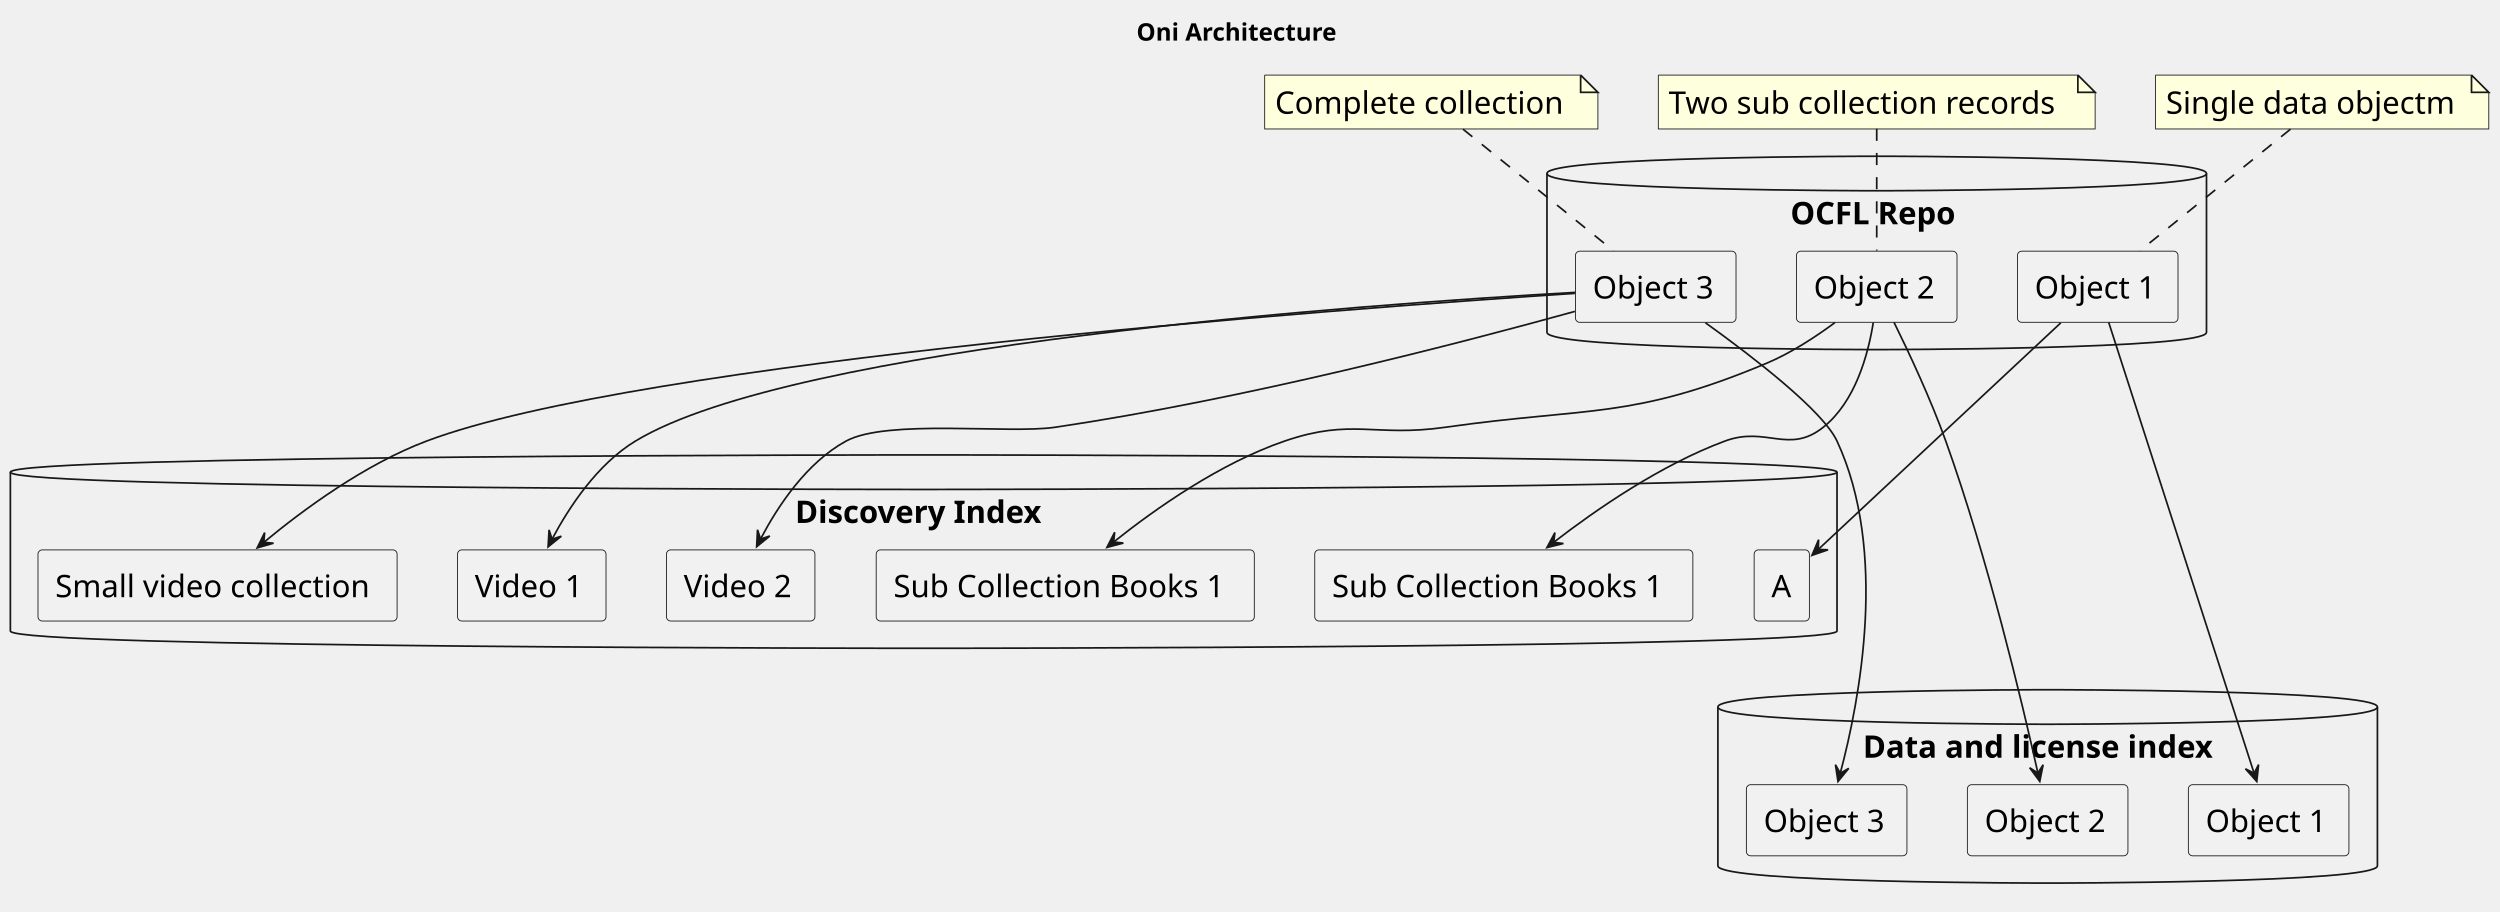
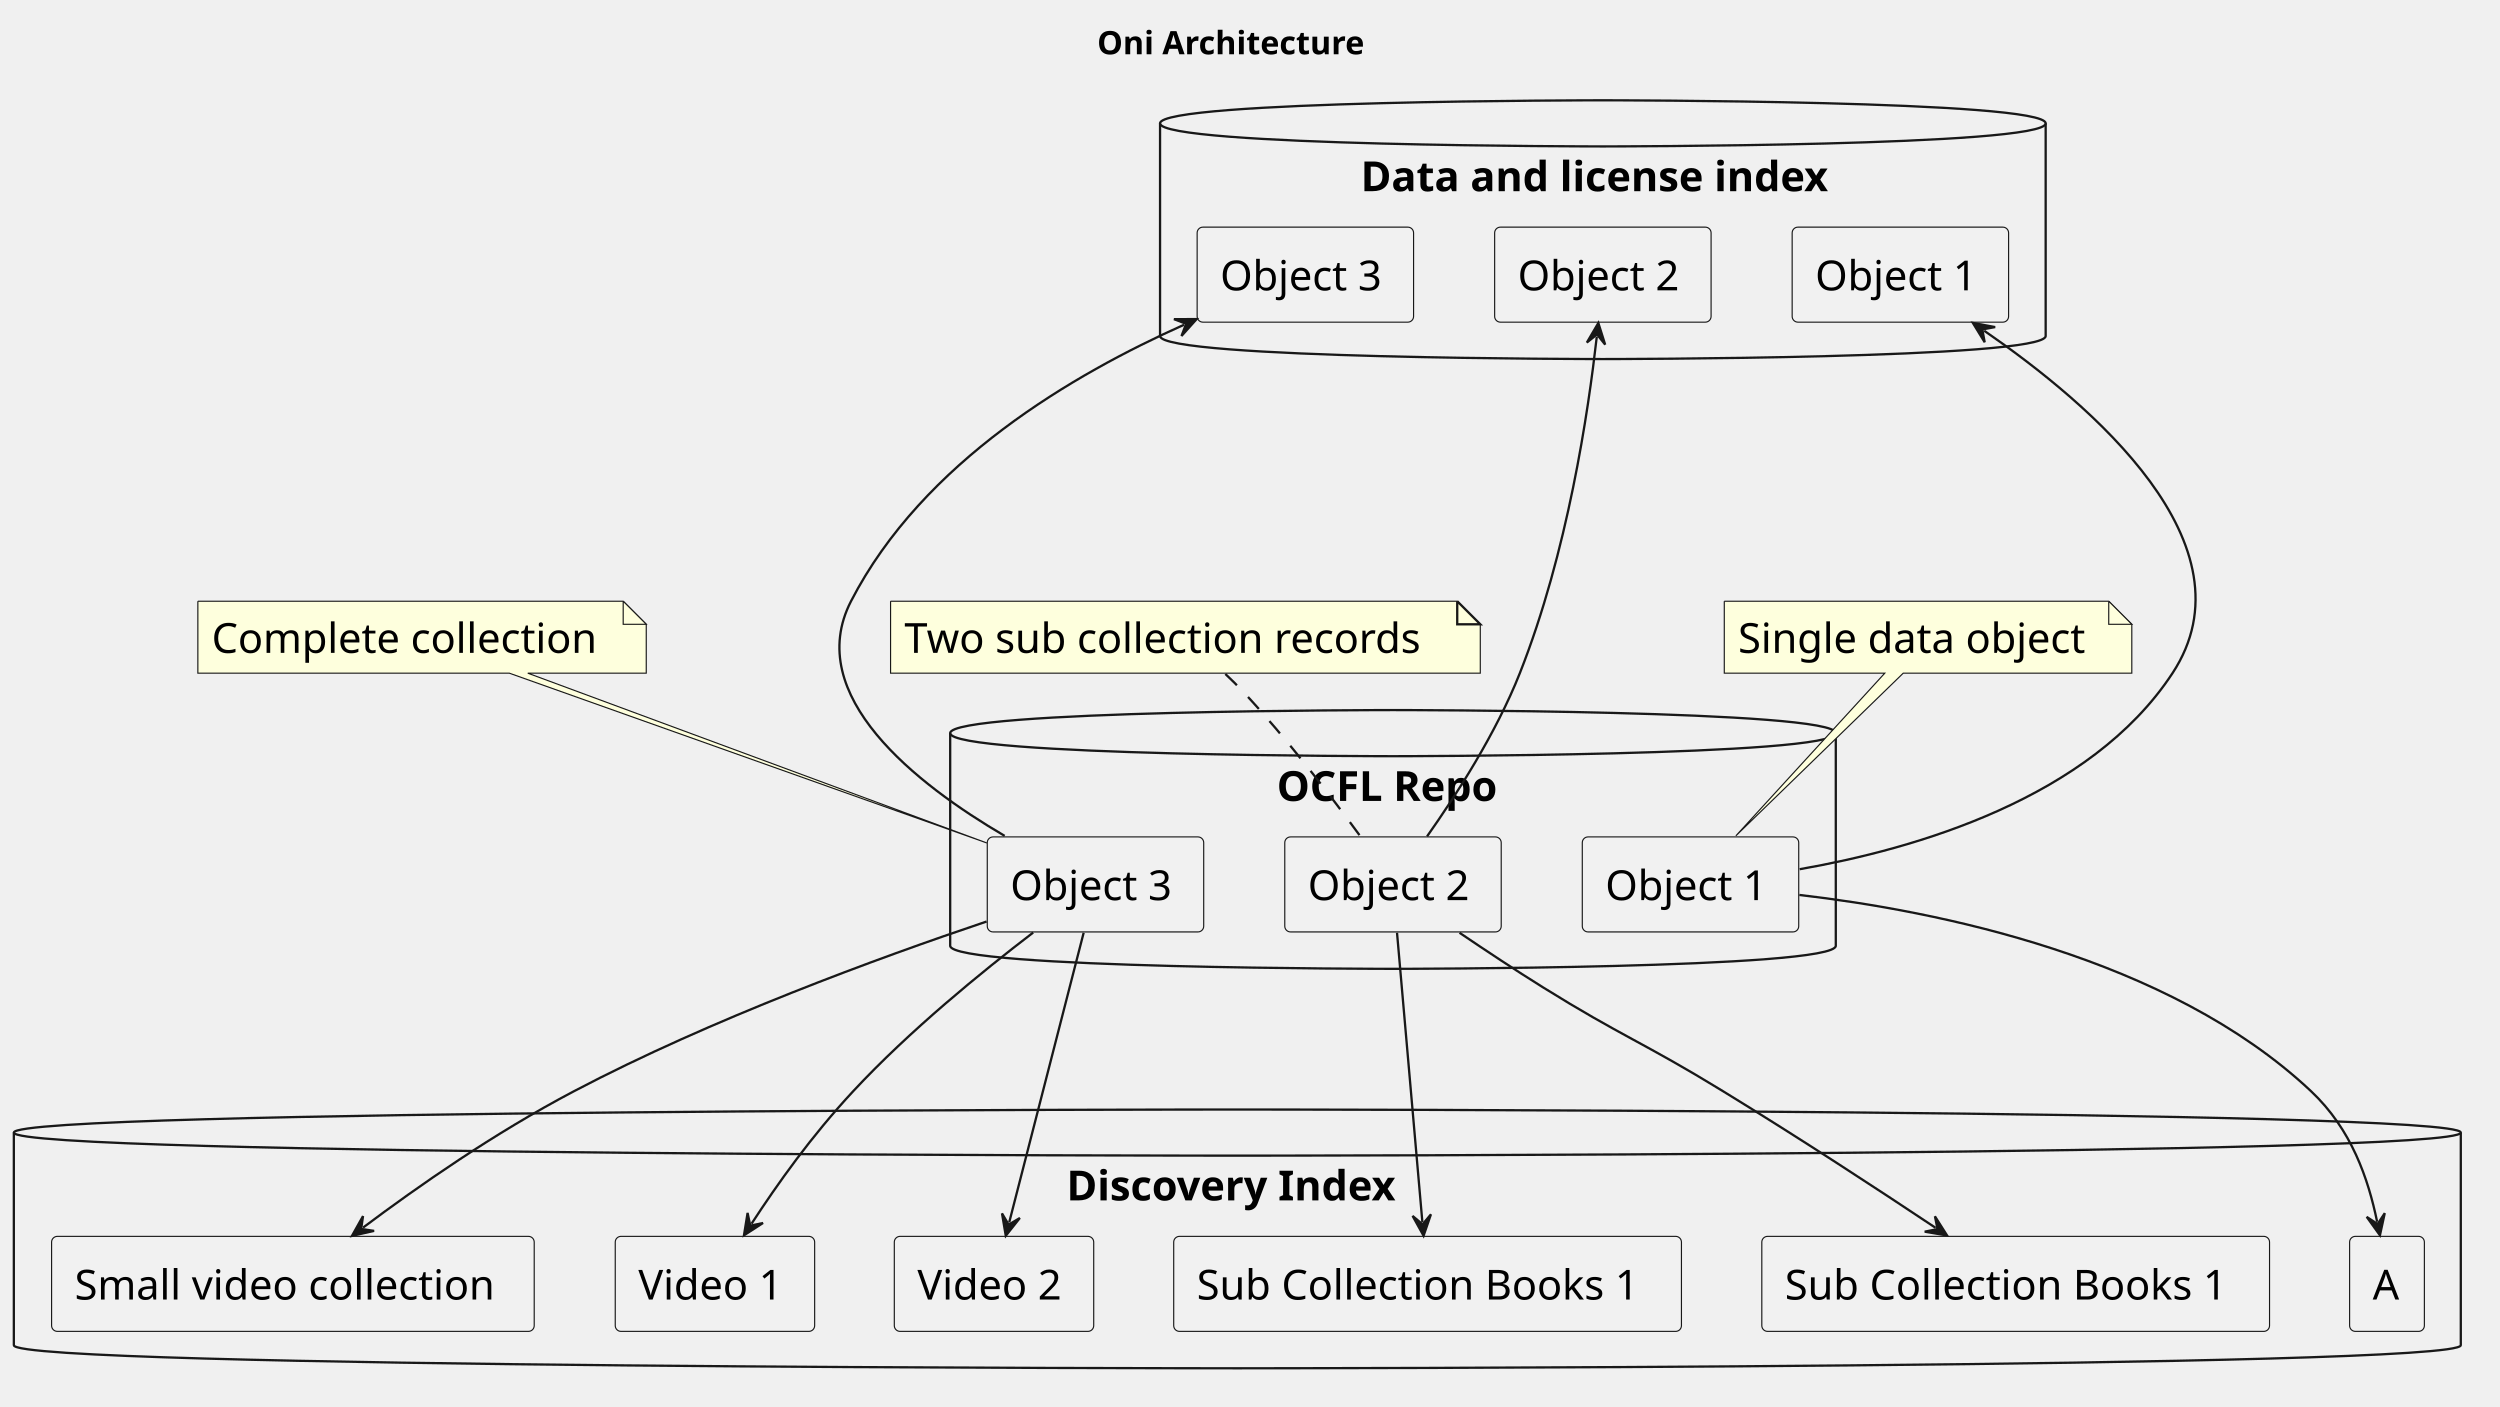
- <svg xmlns="http://www.w3.org/2000/svg" contentStyleType="text/css" height="528px" preserveAspectRatio="none" style="width:1448px;height:528px;background:#FFFFFF;" version="1.1" viewBox="0 0 1448 528" width="1448px" zoomAndPan="magnify">
+ <svg xmlns="http://www.w3.org/2000/svg" contentStyleType="text/css" data-diagram-type="CLASS" height="610px" preserveAspectRatio="none" style="width:1084px;height:610px;background:#FFFFFF;" version="1.1" viewBox="0 0 1084 610" width="1084px" zoomAndPan="magnify">
  <defs />
  <g>
-     <text fill="#000000" font-family="sans-serif" font-size="14" font-weight="bold" lengthAdjust="spacing" textLength="118" x="658.25" y="23.535">Oni Architecture</text>
+     <text fill="#000000" font-family="sans-serif" font-size="14" font-weight="bold" lengthAdjust="spacing" textLength="118.522" x="475.739" y="23.535">Oni Architecture</text>
    <g id="cluster_Discovery Index">
-       <path d="M6,273.488 C6,263.488 535,263.488 535,263.488 C535,263.488 1064,263.488 1064,273.488 L1064,365.488 C1064,375.488 535,375.488 535,375.488 C535,375.488 6,375.488 6,365.488 L6,273.488 " fill="none" style="stroke:#181818;stroke-width:1.0;" />
-       <path d="M6,273.488 C6,283.488 535,283.488 535,283.488 C535,283.488 1064,283.488 1064,273.488 " fill="none" style="stroke:#181818;stroke-width:1.0;" />
-       <text fill="#000000" font-family="sans-serif" font-size="18" font-weight="bold" lengthAdjust="spacing" textLength="149" x="460.5" y="302.891">Discovery Index</text>
+       <path d="M6,491.088 C6,481.088 536.5,481.088 536.5,481.088 C536.5,481.088 1067,481.088 1067,491.088 L1067,583.288 C1067,593.288 536.5,593.288 536.5,593.288 C536.5,593.288 6,593.288 6,583.288 L6,491.088 " fill="#FFFFFF" fill-opacity="0" style="stroke:#181818;stroke-width:1;" />
+       <path d="M6,491.088 C6,501.088 536.5,501.088 536.5,501.088 C536.5,501.088 1067,501.088 1067,491.088 " fill="#FFFFFF" fill-opacity="0" style="stroke:#181818;stroke-width:1;" />
+       <text fill="#000000" font-family="sans-serif" font-size="18" font-weight="bold" lengthAdjust="spacing" textLength="148.113" x="462.443" y="520.491">Discovery Index</text>
    </g>
    <g id="cluster_Data and license index">
-       <path d="M995,409.488 C995,399.488 1186,399.488 1186,399.488 C1186,399.488 1377,399.488 1377,409.488 L1377,501.488 C1377,511.488 1186,511.488 1186,511.488 C1186,511.488 995,511.488 995,501.488 L995,409.488 " fill="none" style="stroke:#181818;stroke-width:1.0;" />
-       <path d="M995,409.488 C995,419.488 1186,419.488 1186,419.488 C1186,419.488 1377,419.488 1377,409.488 " fill="none" style="stroke:#181818;stroke-width:1.0;" />
-       <text fill="#000000" font-family="sans-serif" font-size="18" font-weight="bold" lengthAdjust="spacing" textLength="214" x="1079" y="438.891">Data and license index</text>
+       <path d="M503,53.488 C503,43.488 695,43.488 695,43.488 C695,43.488 887,43.488 887,53.488 L887,145.688 C887,155.688 695,155.688 695,155.688 C695,155.688 503,155.688 503,145.688 L503,53.488 " fill="#FFFFFF" fill-opacity="0" style="stroke:#181818;stroke-width:1;" />
+       <path d="M503,53.488 C503,63.488 695,63.488 695,63.488 C695,63.488 887,63.488 887,53.488 " fill="#FFFFFF" fill-opacity="0" style="stroke:#181818;stroke-width:1;" />
+       <text fill="#000000" font-family="sans-serif" font-size="18" font-weight="bold" lengthAdjust="spacing" textLength="210.023" x="589.988" y="82.891">Data and license index</text>
    </g>
    <g id="cluster_repo">
-       <path d="M896,100.488 C896,90.488 1087,90.488 1087,90.488 C1087,90.488 1278,90.488 1278,100.488 L1278,192.488 C1278,202.488 1087,202.488 1087,202.488 C1087,202.488 896,202.488 896,192.488 L896,100.488 " fill="none" style="stroke:#181818;stroke-width:1.0;" />
-       <path d="M896,100.488 C896,110.488 1087,110.488 1087,110.488 C1087,110.488 1278,110.488 1278,100.488 " fill="none" style="stroke:#181818;stroke-width:1.0;" />
-       <text fill="#000000" font-family="sans-serif" font-size="18" font-weight="bold" lengthAdjust="spacing" textLength="100" x="1037" y="129.891">OCFL Repo</text>
+       <path d="M412,317.888 C412,307.888 604,307.888 604,307.888 C604,307.888 796,307.888 796,317.888 L796,410.088 C796,420.088 604,420.088 604,420.088 C604,420.088 412,420.088 412,410.088 L412,317.888 " fill="#FFFFFF" fill-opacity="0" style="stroke:#181818;stroke-width:1;" />
+       <path d="M412,317.888 C412,327.888 604,327.888 604,327.888 C604,327.888 796,327.888 796,317.888 " fill="#FFFFFF" fill-opacity="0" style="stroke:#181818;stroke-width:1;" />
+       <text fill="#000000" font-family="sans-serif" font-size="18" font-weight="bold" lengthAdjust="spacing" textLength="100.767" x="553.617" y="347.291">OCFL Repo</text>
    </g>
    <g id="elem_A">
-       <rect fill="#F1F1F1" height="41.199" rx="2.5" ry="2.5" style="stroke:#181818;stroke-width:0.5;" width="32" x="1016" y="318.488" />
-       <text fill="#000000" font-family="sans-serif" font-size="18" lengthAdjust="spacing" textLength="12" x="1026" y="345.891">A</text>
+       <rect fill="#F1F1F1" height="41.199" rx="2.5" ry="2.5" style="stroke:#181818;stroke-width:0.5;" width="32.419" x="1018.79" y="536.088" />
+       <text fill="#000000" font-family="sans-serif" font-size="18" lengthAdjust="spacing" textLength="12.419" x="1028.79" y="563.491">A</text>
    </g>
    <g id="elem_B">
-       <rect fill="#F1F1F1" height="41.199" rx="2.5" ry="2.5" style="stroke:#181818;stroke-width:0.5;" width="219" x="507.5" y="318.488" />
-       <text fill="#000000" font-family="sans-serif" font-size="18" lengthAdjust="spacing" textLength="199" x="517.5" y="345.891">Sub Collection Books 1</text>
+       <rect fill="#F1F1F1" height="41.199" rx="2.5" ry="2.5" style="stroke:#181818;stroke-width:0.5;" width="220.153" x="763.92" y="536.088" />
+       <text fill="#000000" font-family="sans-serif" font-size="18" lengthAdjust="spacing" textLength="200.153" x="773.92" y="563.491">Sub Collection Books 1</text>
    </g>
    <g id="elem_C">
-       <rect fill="#F1F1F1" height="41.199" rx="2.5" ry="2.5" style="stroke:#181818;stroke-width:0.5;" width="219" x="761.5" y="318.488" />
-       <text fill="#000000" font-family="sans-serif" font-size="18" lengthAdjust="spacing" textLength="199" x="771.5" y="345.891">Sub Collection Books 1</text>
+       <rect fill="#F1F1F1" height="41.199" rx="2.5" ry="2.5" style="stroke:#181818;stroke-width:0.5;" width="220.153" x="508.92" y="536.088" />
+       <text fill="#000000" font-family="sans-serif" font-size="18" lengthAdjust="spacing" textLength="200.153" x="518.92" y="563.491">Sub Collection Books 1</text>
    </g>
    <g id="elem_D">
-       <rect fill="#F1F1F1" height="41.199" rx="2.5" ry="2.5" style="stroke:#181818;stroke-width:0.5;" width="208" x="22" y="318.488" />
-       <text fill="#000000" font-family="sans-serif" font-size="18" lengthAdjust="spacing" textLength="188" x="32" y="345.891">Small video collection</text>
+       <rect fill="#F1F1F1" height="41.199" rx="2.5" ry="2.5" style="stroke:#181818;stroke-width:0.5;" width="209.264" x="22.37" y="536.088" />
+       <text fill="#000000" font-family="sans-serif" font-size="18" lengthAdjust="spacing" textLength="189.264" x="32.37" y="563.491">Small video collection</text>
    </g>
    <g id="elem_E">
-       <rect fill="#F1F1F1" height="41.199" rx="2.5" ry="2.5" style="stroke:#181818;stroke-width:0.5;" width="86" x="265" y="318.488" />
-       <text fill="#000000" font-family="sans-serif" font-size="18" lengthAdjust="spacing" textLength="66" x="275" y="345.891">Video 1</text>
+       <rect fill="#F1F1F1" height="41.199" rx="2.5" ry="2.5" style="stroke:#181818;stroke-width:0.5;" width="86.463" x="266.77" y="536.088" />
+       <text fill="#000000" font-family="sans-serif" font-size="18" lengthAdjust="spacing" textLength="66.463" x="276.77" y="563.491">Video 1</text>
    </g>
    <g id="elem_F">
-       <rect fill="#F1F1F1" height="41.199" rx="2.5" ry="2.5" style="stroke:#181818;stroke-width:0.5;" width="86" x="386" y="318.488" />
-       <text fill="#000000" font-family="sans-serif" font-size="18" lengthAdjust="spacing" textLength="66" x="396" y="345.891">Video 2</text>
+       <rect fill="#F1F1F1" height="41.199" rx="2.5" ry="2.5" style="stroke:#181818;stroke-width:0.5;" width="86.463" x="387.77" y="536.088" />
+       <text fill="#000000" font-family="sans-serif" font-size="18" lengthAdjust="spacing" textLength="66.463" x="397.77" y="563.491">Video 2</text>
    </g>
    <g id="elem_o1">
-       <rect fill="#F1F1F1" height="41.199" rx="2.5" ry="2.5" style="stroke:#181818;stroke-width:0.5;" width="93" x="1267.5" y="454.488" />
-       <text fill="#000000" font-family="sans-serif" font-size="18" lengthAdjust="spacing" textLength="73" x="1277.5" y="481.891">Object 1</text>
+       <rect fill="#F1F1F1" height="41.199" rx="2.5" ry="2.5" style="stroke:#181818;stroke-width:0.5;" width="93.846" x="777.08" y="98.488" />
+       <text fill="#000000" font-family="sans-serif" font-size="18" lengthAdjust="spacing" textLength="73.846" x="787.08" y="125.891">Object 1</text>
    </g>
    <g id="elem_o2">
-       <rect fill="#F1F1F1" height="41.199" rx="2.5" ry="2.5" style="stroke:#181818;stroke-width:0.5;" width="93" x="1139.5" y="454.488" />
-       <text fill="#000000" font-family="sans-serif" font-size="18" lengthAdjust="spacing" textLength="73" x="1149.5" y="481.891">Object 2</text>
+       <rect fill="#F1F1F1" height="41.199" rx="2.5" ry="2.5" style="stroke:#181818;stroke-width:0.5;" width="93.846" x="648.08" y="98.488" />
+       <text fill="#000000" font-family="sans-serif" font-size="18" lengthAdjust="spacing" textLength="73.846" x="658.08" y="125.891">Object 2</text>
    </g>
    <g id="elem_o3">
-       <rect fill="#F1F1F1" height="41.199" rx="2.5" ry="2.5" style="stroke:#181818;stroke-width:0.5;" width="93" x="1011.5" y="454.488" />
-       <text fill="#000000" font-family="sans-serif" font-size="18" lengthAdjust="spacing" textLength="73" x="1021.5" y="481.891">Object 3</text>
+       <rect fill="#F1F1F1" height="41.199" rx="2.5" ry="2.5" style="stroke:#181818;stroke-width:0.5;" width="93.846" x="519.08" y="98.488" />
+       <text fill="#000000" font-family="sans-serif" font-size="18" lengthAdjust="spacing" textLength="73.846" x="529.08" y="125.891">Object 3</text>
    </g>
    <g id="elem_ro1">
-       <rect fill="#F1F1F1" height="41.199" rx="2.5" ry="2.5" style="stroke:#181818;stroke-width:0.5;" width="93" x="1168.5" y="145.488" />
-       <text fill="#000000" font-family="sans-serif" font-size="18" lengthAdjust="spacing" textLength="73" x="1178.5" y="172.891">Object 1</text>
+       <rect fill="#F1F1F1" height="41.199" rx="2.5" ry="2.5" style="stroke:#181818;stroke-width:0.5;" width="93.846" x="686.08" y="362.888" />
+       <text fill="#000000" font-family="sans-serif" font-size="18" lengthAdjust="spacing" textLength="73.846" x="696.08" y="390.291">Object 1</text>
    </g>
    <g id="elem_ro2">
-       <rect fill="#F1F1F1" height="41.199" rx="2.5" ry="2.5" style="stroke:#181818;stroke-width:0.5;" width="93" x="1040.5" y="145.488" />
-       <text fill="#000000" font-family="sans-serif" font-size="18" lengthAdjust="spacing" textLength="73" x="1050.5" y="172.891">Object 2</text>
+       <rect fill="#F1F1F1" height="41.199" rx="2.5" ry="2.5" style="stroke:#181818;stroke-width:0.5;" width="93.846" x="557.08" y="362.888" />
+       <text fill="#000000" font-family="sans-serif" font-size="18" lengthAdjust="spacing" textLength="73.846" x="567.08" y="390.291">Object 2</text>
    </g>
    <g id="elem_ro3">
-       <rect fill="#F1F1F1" height="41.199" rx="2.5" ry="2.5" style="stroke:#181818;stroke-width:0.5;" width="93" x="912.5" y="145.488" />
-       <text fill="#000000" font-family="sans-serif" font-size="18" lengthAdjust="spacing" textLength="73" x="922.5" y="172.891">Object 3</text>
+       <rect fill="#F1F1F1" height="41.199" rx="2.5" ry="2.5" style="stroke:#181818;stroke-width:0.5;" width="93.846" x="428.08" y="362.888" />
+       <text fill="#000000" font-family="sans-serif" font-size="18" lengthAdjust="spacing" textLength="73.846" x="438.08" y="390.291">Object 3</text>
    </g>
    <g id="elem_GMN17">
-       <path d="M732.5,43.488 L732.5,74.688 L925.5,74.688 L925.5,53.488 L915.5,43.488 L732.5,43.488 " fill="#FEFFDD" style="stroke:#181818;stroke-width:0.5;" />
-       <path d="M915.5,43.488 L915.5,53.488 L925.5,53.488 L915.5,43.488 " fill="#FEFFDD" style="stroke:#181818;stroke-width:1.0;" />
-       <text fill="#000000" font-family="sans-serif" font-size="18" lengthAdjust="spacing" textLength="172" x="738.5" y="65.891">Complete collection</text>
+       <path d="M85.79,260.688 L85.79,291.887 A0,0 0 0 0 85.79,291.887 L220.84,291.887 L427.92,365.528 L228.84,291.887 L280.216,291.887 A0,0 0 0 0 280.216,291.887 L280.216,270.688 L270.216,260.688 L85.79,260.688 A0,0 0 0 0 85.79,260.688 " fill="#FEFFDD" style="stroke:#181818;stroke-width:0.5;" />
+       <path d="M270.216,260.688 L270.216,270.688 L280.216,270.688 L270.216,260.688 " fill="#FEFFDD" style="stroke:#181818;stroke-width:0.5;" />
+       <text fill="#000000" font-family="sans-serif" font-size="18" lengthAdjust="spacing" textLength="173.426" x="91.79" y="283.091">Complete collection</text>
    </g>
    <g id="elem_GMN20">
-       <path d="M960.5,43.488 L960.5,74.688 L1213.5,74.688 L1213.5,53.488 L1203.5,43.488 L960.5,43.488 " fill="#FEFFDD" style="stroke:#181818;stroke-width:0.5;" />
-       <path d="M1203.5,43.488 L1203.5,53.488 L1213.5,53.488 L1203.5,43.488 " fill="#FEFFDD" style="stroke:#181818;stroke-width:1.0;" />
-       <text fill="#000000" font-family="sans-serif" font-size="18" lengthAdjust="spacing" textLength="232" x="966.5" y="65.891">Two sub collection records</text>
+       <path d="M386.15,260.688 L386.15,291.887 L641.853,291.887 L641.853,270.688 L631.853,260.688 L386.15,260.688 " fill="#FEFFDD" style="stroke:#181818;stroke-width:0.5;" />
+       <path d="M631.853,260.688 L631.853,270.688 L641.853,270.688 L631.853,260.688 " fill="#FEFFDD" style="stroke:#181818;stroke-width:1;" />
+       <text fill="#000000" font-family="sans-serif" font-size="18" lengthAdjust="spacing" textLength="234.703" x="392.15" y="283.091">Two sub collection records</text>
    </g>
    <g id="elem_GMN23">
-       <path d="M1248.5,43.488 L1248.5,74.688 L1441.5,74.688 L1441.5,53.488 L1431.5,43.488 L1248.5,43.488 " fill="#FEFFDD" style="stroke:#181818;stroke-width:0.5;" />
-       <path d="M1431.5,43.488 L1431.5,53.488 L1441.5,53.488 L1431.5,43.488 " fill="#FEFFDD" style="stroke:#181818;stroke-width:1.0;" />
-       <text fill="#000000" font-family="sans-serif" font-size="18" lengthAdjust="spacing" textLength="172" x="1254.5" y="65.891">Single data objectm</text>
-     </g>
-     <g id="link_GMN17_ro3">
-       <path d="M847.35,74.808 C870.17,93.238 909.19,124.758 934.53,145.228 " fill="none" id="GMN17-ro3" style="stroke:#181818;stroke-width:1.0;stroke-dasharray:7.0,7.0;" />
+       <path d="M747.65,260.688 L747.65,291.887 A0,0 0 0 0 747.65,291.887 L817.24,291.887 L752.67,362.408 L825.24,291.887 L924.348,291.887 A0,0 0 0 0 924.348,291.887 L924.348,270.688 L914.348,260.688 L747.65,260.688 A0,0 0 0 0 747.65,260.688 " fill="#FEFFDD" style="stroke:#181818;stroke-width:0.5;" />
+       <path d="M914.348,260.688 L914.348,270.688 L924.348,270.688 L914.348,260.688 " fill="#FEFFDD" style="stroke:#181818;stroke-width:0.5;" />
+       <text fill="#000000" font-family="sans-serif" font-size="18" lengthAdjust="spacing" textLength="155.698" x="753.65" y="283.091">Single data object</text>
    </g>
    <g id="link_GMN20_ro2">
-       <path d="M1087,74.588 C1087,92.958 1087,124.588 1087,145.138 " fill="none" id="GMN20-ro2" style="stroke:#181818;stroke-width:1.0;stroke-dasharray:7.0,7.0;" />
-     </g>
-     <g id="link_GMN23_ro1">
-       <path d="M1326.65,74.808 C1303.83,93.238 1264.81,124.758 1239.47,145.228 " fill="none" id="GMN23-ro1" style="stroke:#181818;stroke-width:1.0;stroke-dasharray:7.0,7.0;" />
+       <path d="M531.31,292.238 C533.96,294.718 536.6,297.328 539,299.888 C557.93,320.158 577.3,345.478 589.91,362.708 " fill="#FFFFFF" fill-opacity="0" id="GMN20-ro2" style="stroke:#181818;stroke-width:1;stroke-dasharray:7.0,7.0;" />
    </g>
    <g id="link_ro1_A">
-       <path d="M1193.65,186.938 C1158.28,219.988 1087.95,285.708 1052.89,318.468 " fill="none" id="ro1-to-A" style="stroke:#181818;stroke-width:1.0;" />
-       <polygon fill="#181818" points="1049.49,321.648,1058.798,318.43,1053.145,318.236,1053.339,312.583,1049.49,321.648" style="stroke:#181818;stroke-width:1.0;" />
+       <path codeLine="60" d="M780.2,388.048 C839.25,394.908 940.11,414.918 1002,473.088 C1019.67,489.698 1026.863,511.123 1030.723,529.763 " fill="#FFFFFF" fill-opacity="0" id="ro1-to-A" style="stroke:#181818;stroke-width:1;" />
+       <polygon fill="#181818" points="1031.94,535.638,1034.032,526.014,1030.926,530.742,1026.198,527.636,1031.94,535.638" style="stroke:#181818;stroke-width:1;" />
    </g>
    <g id="link_ro2_B">
-       <path d="M1062.81,186.828 C1051.36,195.298 1037.13,204.568 1023,210.488 C945.26,243.048 920.45,235.638 837,247.488 C795.93,253.318 783.23,242.008 744,255.488 C706.62,268.328 669.36,294.528 644.96,313.978 " fill="none" id="ro2-to-B" style="stroke:#181818;stroke-width:1.0;" />
-       <polygon fill="#181818" points="641.13,317.068,650.643,314.519,645.018,313.924,645.612,308.298,641.13,317.068" style="stroke:#181818;stroke-width:1.0;" />
+       <path codeLine="61" d="M632.85,404.448 C644.03,412.018 657,420.618 669,428.088 C702.97,449.248 712.88,452.168 747,473.088 C780.75,493.778 813.716,515.362 839.266,532.382 " fill="#FFFFFF" fill-opacity="0" id="ro2-to-B" style="stroke:#181818;stroke-width:1;" />
+       <polygon fill="#181818" points="844.26,535.708,838.987,527.39,840.099,532.936,834.552,534.048,844.26,535.708" style="stroke:#181818;stroke-width:1;" />
    </g>
    <g id="link_ro2_C">
-       <path d="M1084.99,186.878 C1081.99,205.558 1074.53,232.768 1056,247.488 C1035.97,263.398 1022.98,246.568 999,255.488 C961.98,269.248 924.59,295.038 899.85,314.138 " fill="none" id="ro2-to-C" style="stroke:#181818;stroke-width:1.0;" />
-       <polygon fill="#181818" points="895.97,317.168,905.528,314.793,899.914,314.096,900.612,308.482,895.97,317.168" style="stroke:#181818;stroke-width:1.0;" />
+       <path codeLine="62" d="M605.75,404.458 C608.64,437.448 613.857,496.961 616.737,529.861 " fill="#FFFFFF" fill-opacity="0" id="ro2-to-C" style="stroke:#181818;stroke-width:1;" />
+       <polygon fill="#181818" points="617.26,535.838,620.46,526.524,616.824,530.857,612.49,527.221,617.26,535.838" style="stroke:#181818;stroke-width:1;" />
    </g>
    <g id="link_ro3_D">
-       <path d="M912.13,169.928 C773.91,179.048 369.94,209.068 247,255.488 C211.25,268.988 175.77,295.078 152.56,314.318 " fill="none" id="ro3-to-D" style="stroke:#181818;stroke-width:1.0;" />
-       <polygon fill="#181818" points="148.96,317.338,158.425,314.615,152.789,314.123,153.281,308.488,148.96,317.338" style="stroke:#181818;stroke-width:1.0;" />
+       <path codeLine="63" d="M427.79,399.568 C381.12,415.268 308.3,441.888 249,473.088 C213.91,491.548 181.394,514.344 157.404,532.294 " fill="#FFFFFF" fill-opacity="0" id="ro3-to-D" style="stroke:#181818;stroke-width:1;" />
+       <polygon fill="#181818" points="152.6,535.888,162.202,533.699,156.603,532.893,157.41,527.294,152.6,535.888" style="stroke:#181818;stroke-width:1;" />
    </g>
    <g id="link_ro3_E">
-       <path d="M912.42,169.348 C789.55,176.308 459.81,199.788 368,255.488 C346.04,268.808 329.71,293.508 319.68,312.418 " fill="none" id="ro3-to-E" style="stroke:#181818;stroke-width:1.0;" />
-       <polygon fill="#181818" points="317.46,316.738,325.126,310.555,319.742,312.289,318.008,306.905,317.46,316.738" style="stroke:#181818;stroke-width:1.0;" />
+       <path codeLine="64" d="M447.99,404.348 C425.8,421.318 394.2,447.058 370,473.088 C351.65,492.818 337.22,513.214 325.86,530.614 " fill="#FFFFFF" fill-opacity="0" id="ro3-to-E" style="stroke:#181818;stroke-width:1;" />
+       <polygon fill="#181818" points="322.58,535.638,330.849,530.289,325.313,531.452,324.151,525.915,322.58,535.638" style="stroke:#181818;stroke-width:1;" />
    </g>
    <g id="link_ro3_F">
-       <path d="M912.18,180.358 C845.79,198.738 720.2,231.358 611,247.488 C584.34,251.428 513.65,242.568 490,255.488 C467.19,267.948 450.57,293.008 440.49,312.248 " fill="none" id="ro3-to-F" style="stroke:#181818;stroke-width:1.0;" />
-       <polygon fill="#181818" points="438.25,316.668,445.885,310.446,440.509,312.208,438.748,306.832,438.25,316.668" style="stroke:#181818;stroke-width:1.0;" />
+       <path codeLine="65" d="M469.87,404.458 C461.39,437.448 446.054,497.127 437.594,530.027 " fill="#FFFFFF" fill-opacity="0" id="ro3-to-F" style="stroke:#181818;stroke-width:1;" />
+       <polygon fill="#181818" points="436.1,535.838,442.215,528.118,437.345,530.996,434.467,526.126,436.1,535.838" style="stroke:#181818;stroke-width:1;" />
    </g>
-     <g id="link_ro1_o1">
-       <path d="M1221.34,186.658 C1238.59,240.138 1286.34,388.198 1305.69,448.218 " fill="none" id="ro1-to-o1" style="stroke:#181818;stroke-width:1.0;" />
-       <polygon fill="#181818" points="1307.12,452.638,1308.175,442.846,1305.59,447.878,1300.559,445.293,1307.12,452.638" style="stroke:#181818;stroke-width:1.0;" />
+     <g id="link_o1_ro1">
+       <path codeLine="67" d="M860.36,143.413 C906.53,175.233 978.54,236.228 942,291.888 C906.3,346.278 830.18,368.178 780.33,376.888 " fill="#FFFFFF" fill-opacity="0" id="o1-backto-ro1" style="stroke:#181818;stroke-width:1;" />
+       <polygon fill="#181818" points="855.42,140.008,860.561,148.409,859.537,142.846,865.1,141.822,855.42,140.008" style="stroke:#181818;stroke-width:1;" />
    </g>
-     <g id="link_ro2_o2">
-       <path d="M1096.99,186.648 C1105.71,204.338 1118.3,231.198 1127,255.488 C1151.35,323.428 1171.13,406.358 1180.36,447.788 " fill="none" id="ro2-to-o2" style="stroke:#181818;stroke-width:1.0;" />
-       <polygon fill="#181818" points="1181.43,452.598,1183.382,442.945,1180.345,447.717,1175.573,444.68,1181.43,452.598" style="stroke:#181818;stroke-width:1.0;" />
+     <g id="link_o2_ro2">
+       <path codeLine="68" d="M692.365,146 C688.665,178.69 679.76,239.308 659,291.888 C648.73,317.908 631.26,344.968 618.77,362.658 " fill="#FFFFFF" fill-opacity="0" id="o2-backto-ro2" style="stroke:#181818;stroke-width:1;" />
+       <polygon fill="#181818" points="693.04,140.038,688.053,148.531,692.478,145.007,696.002,149.431,693.04,140.038" style="stroke:#181818;stroke-width:1;" />
    </g>
-     <g id="link_ro3_o3">
-       <path d="M987.78,186.938 C1015.97,207.188 1055.86,237.978 1064,255.488 C1093.68,319.308 1077.2,405.348 1065.87,447.908 " fill="none" id="ro3-to-o3" style="stroke:#181818;stroke-width:1.0;" />
-       <polygon fill="#181818" points="1064.57,452.648,1070.799,445.019,1065.887,447.825,1063.081,442.913,1064.57,452.648" style="stroke:#181818;stroke-width:1.0;" />
+     <g id="link_o3_ro3">
+       <path codeLine="69" d="M513.394,140.81 C465.734,162.15 400.26,199.988 369,260.688 C347.96,301.568 397.38,340.058 435.62,362.438 " fill="#FFFFFF" fill-opacity="0" id="o3-backto-ro3" style="stroke:#181818;stroke-width:1;" />
+       <polygon fill="#181818" points="518.87,138.358,509.021,138.386,514.307,140.402,512.29,145.687,518.87,138.358" style="stroke:#181818;stroke-width:1;" />
    </g>
  </g>
</svg>
